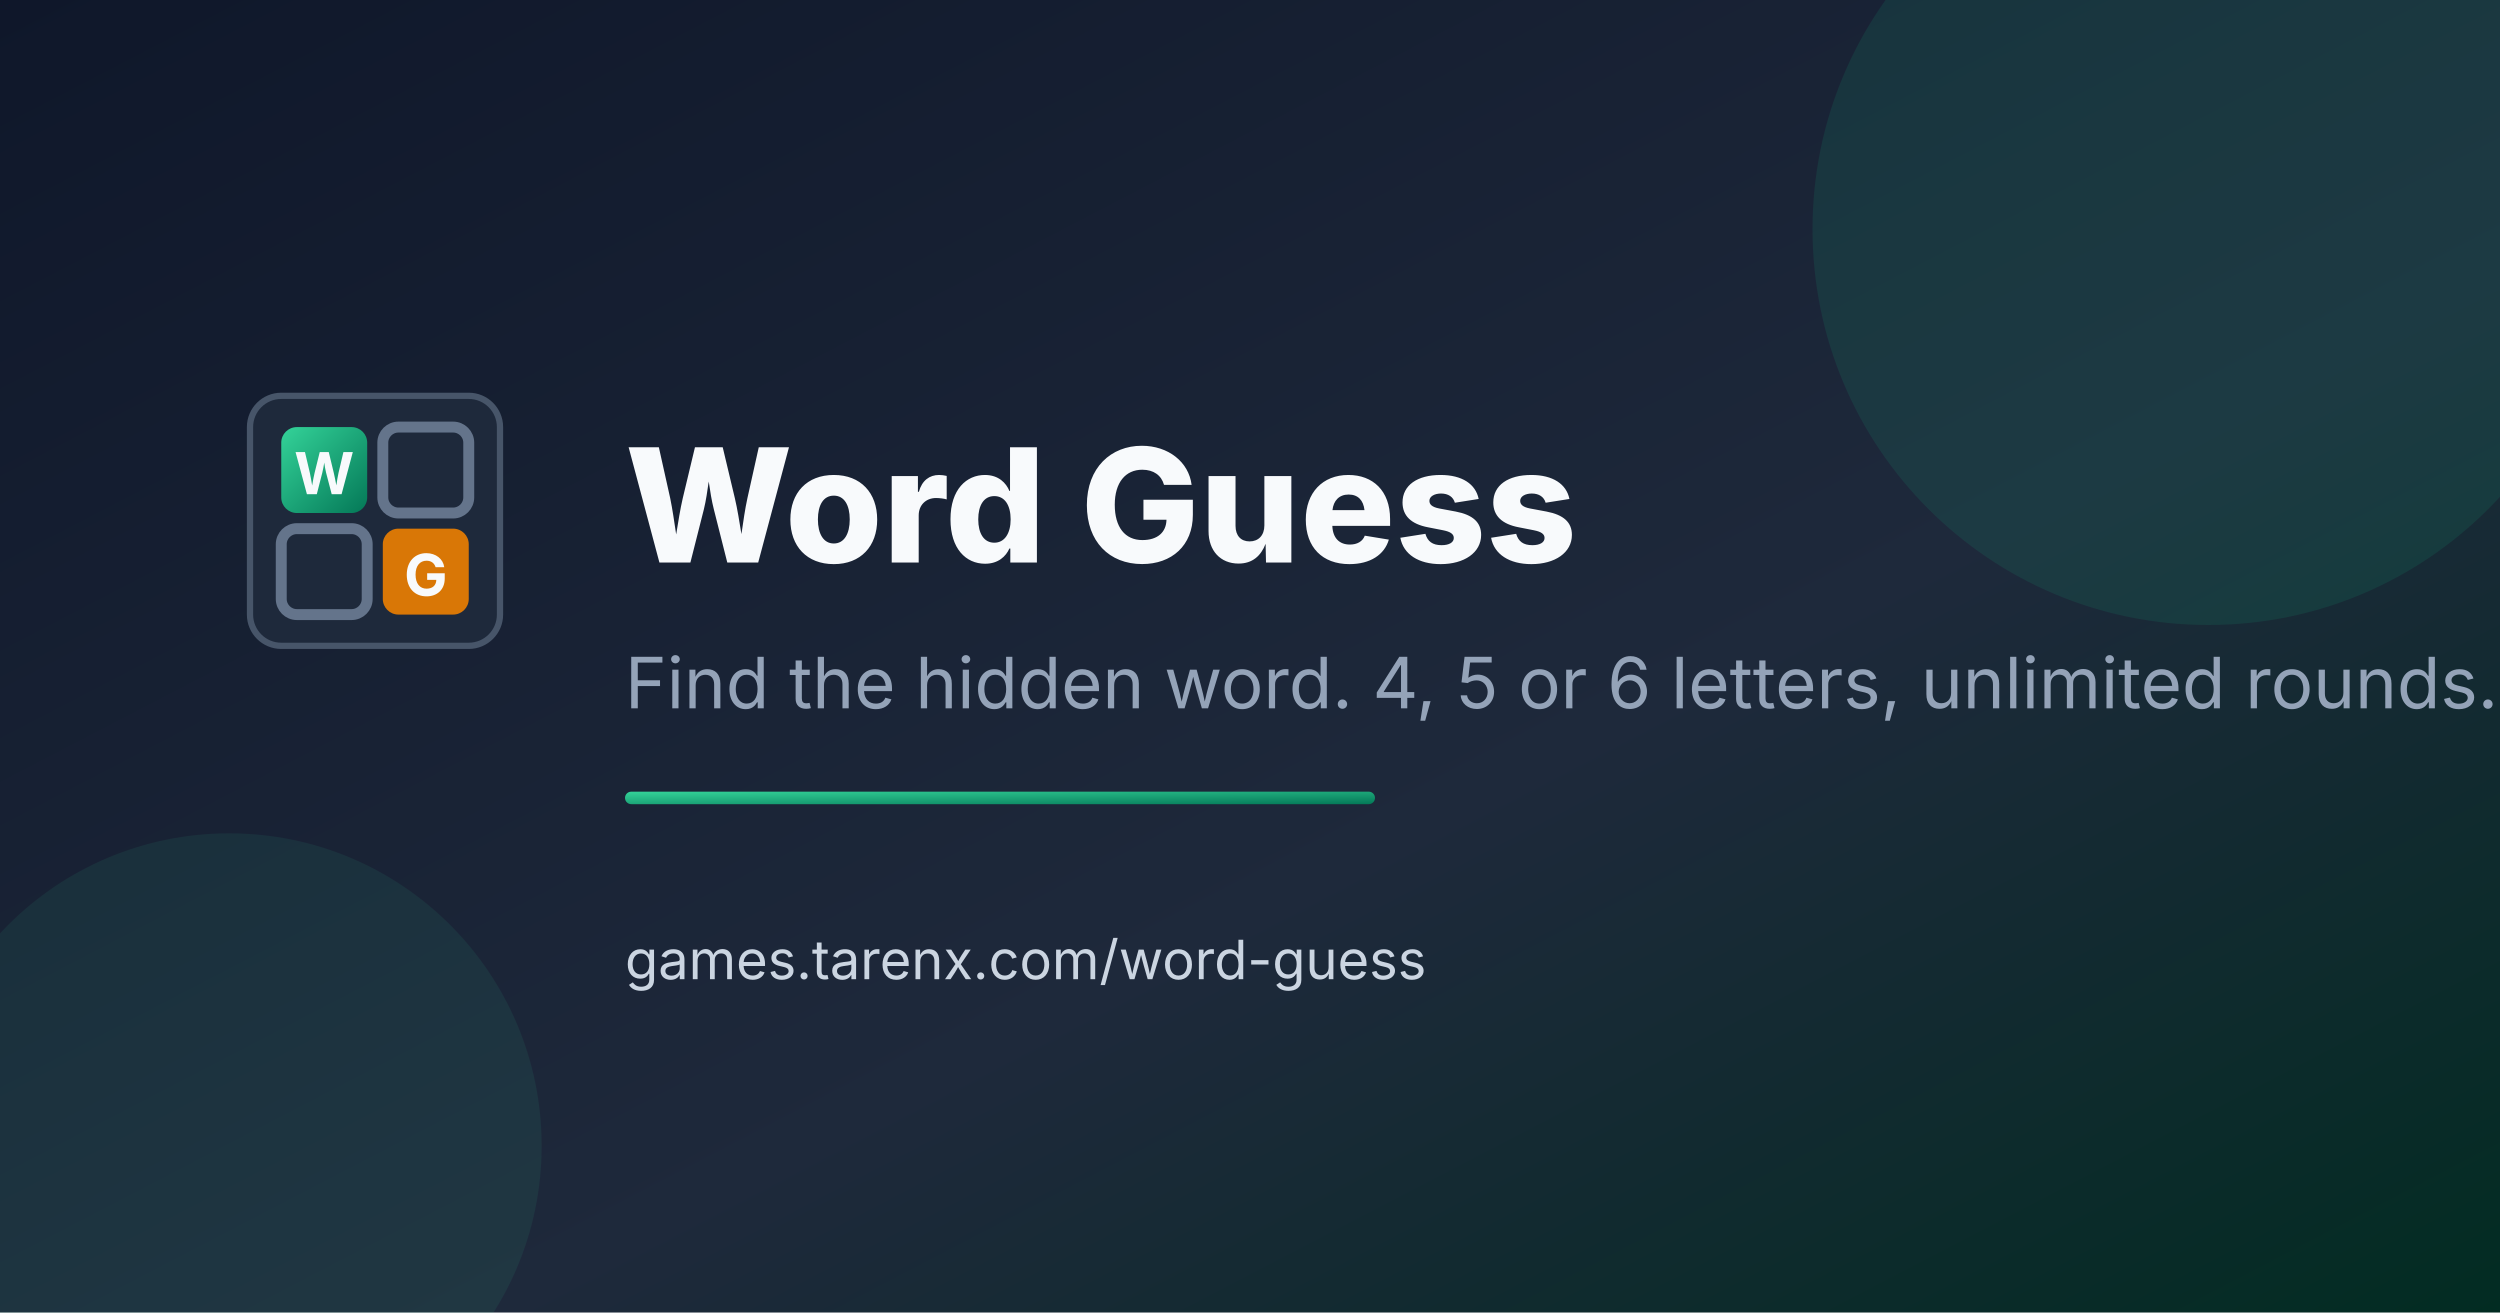
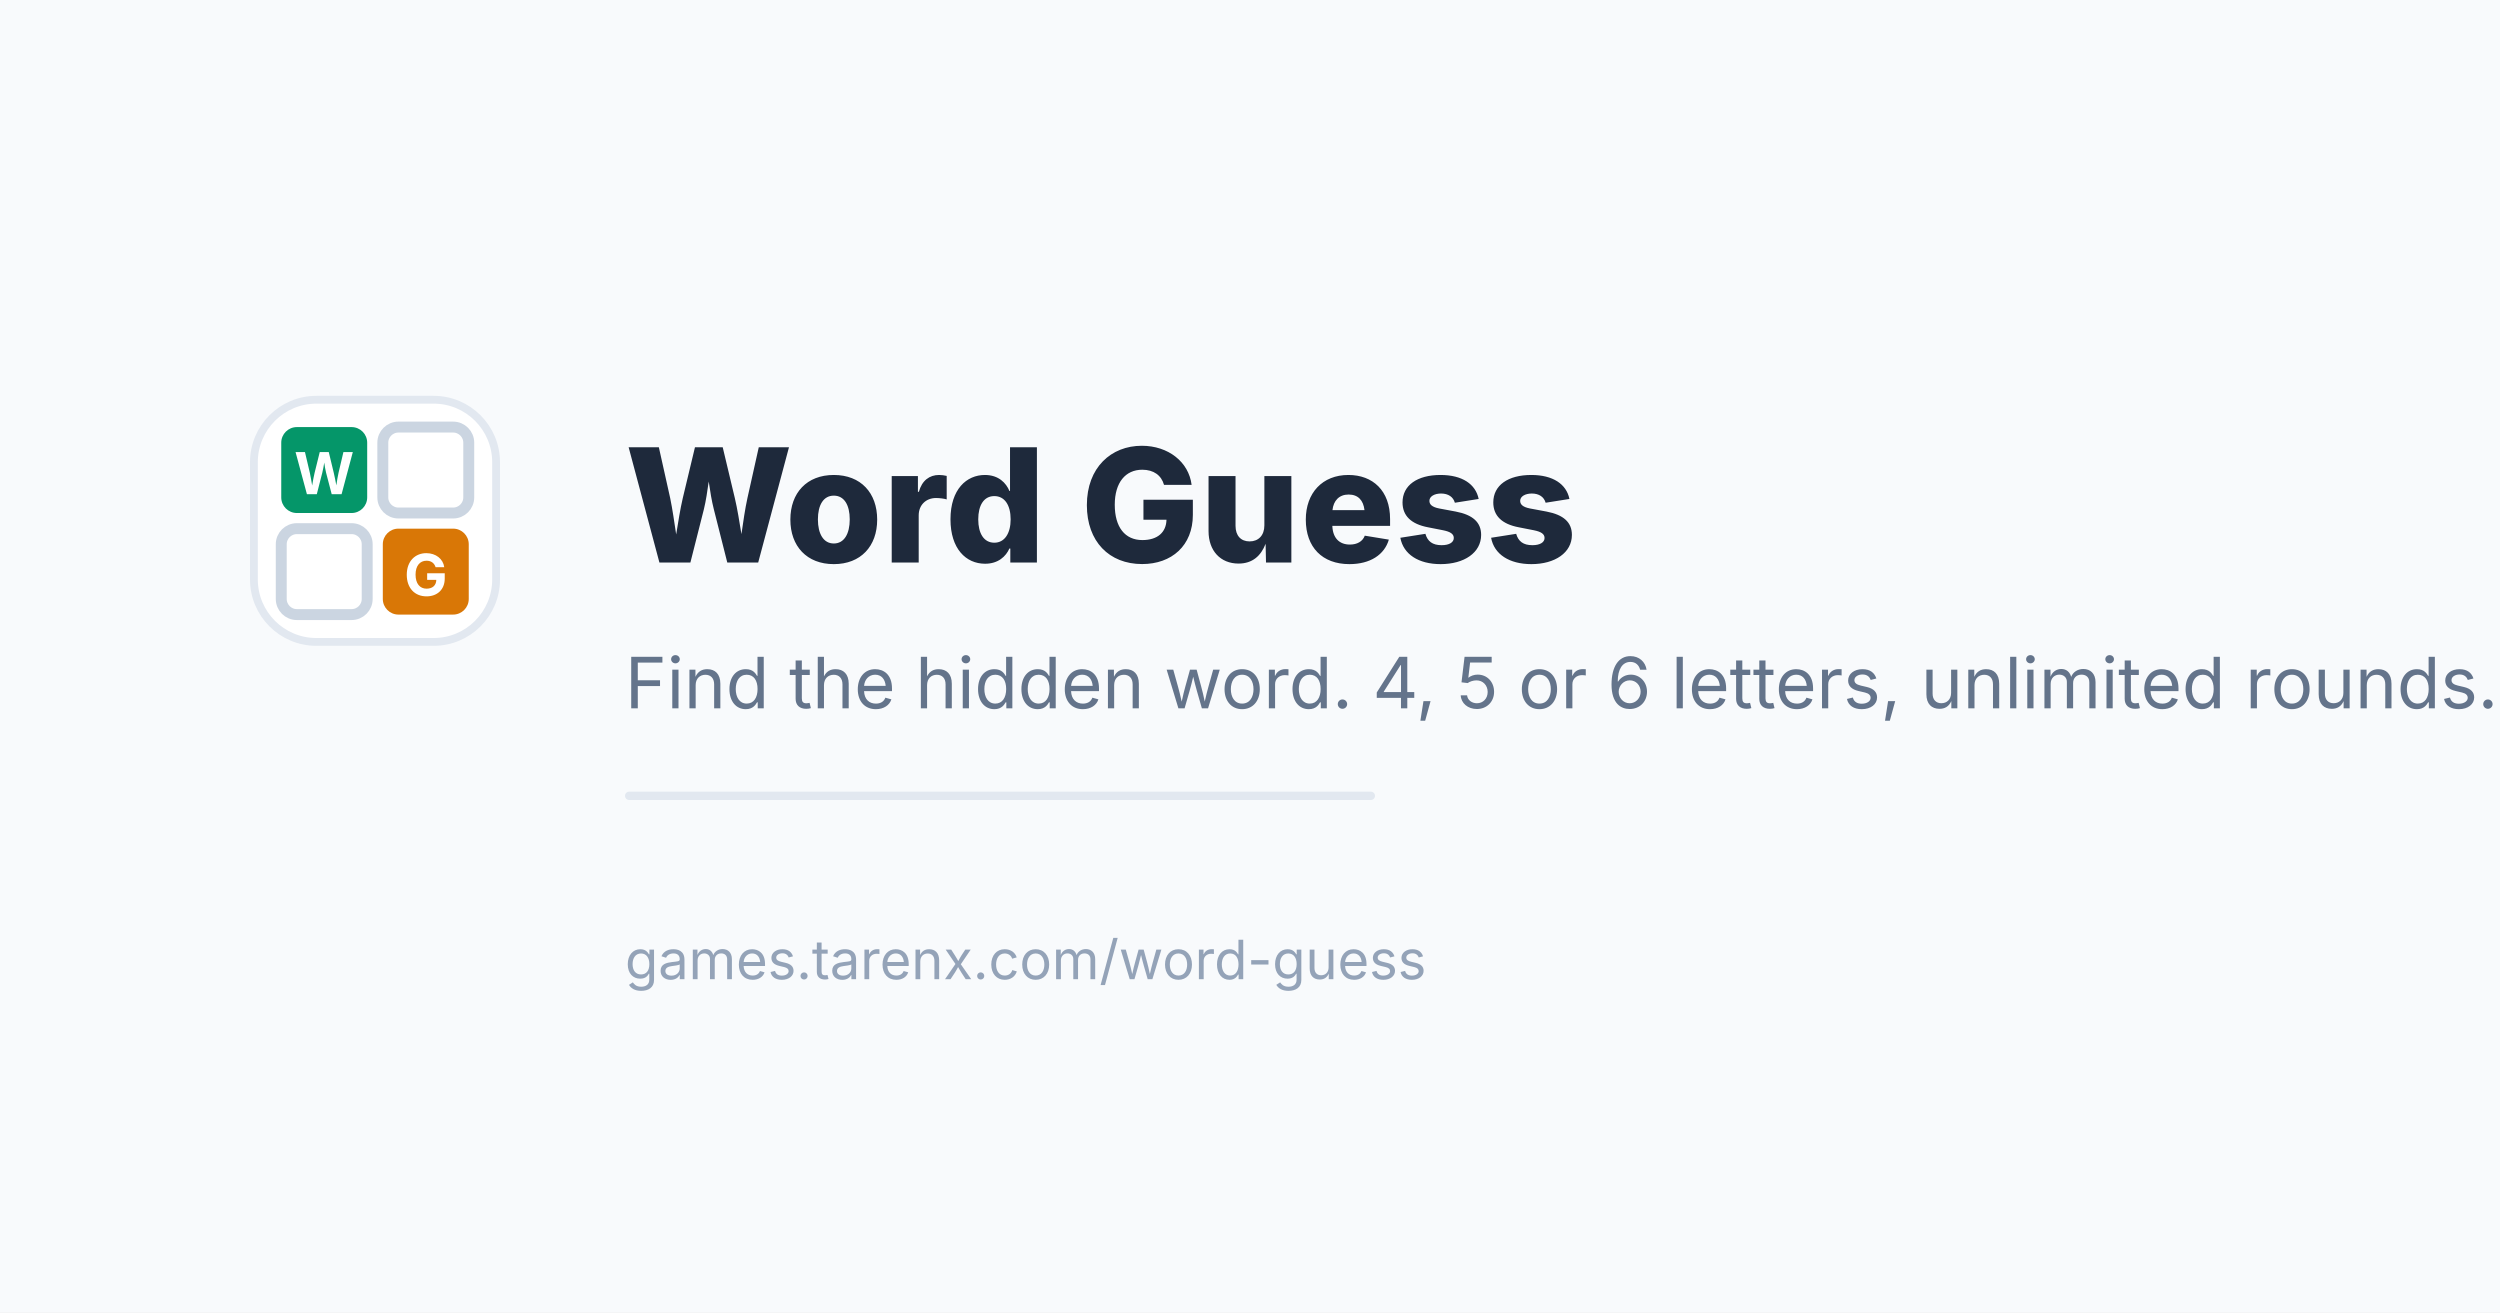
<svg xmlns="http://www.w3.org/2000/svg" viewBox="0 0 1200 630" width="1200" height="630">
-   <defs>
-     <linearGradient id="wgOgBg" x1="0%" y1="0%" x2="100%" y2="100%">
-       <stop offset="0%" stop-color="#0F172A" />
-       <stop offset="60%" stop-color="#1E293B" />
-       <stop offset="100%" stop-color="#022C22" />
-     </linearGradient>
-     <linearGradient id="wgOgGrad" x1="0%" y1="0%" x2="100%" y2="100%">
-       <stop offset="0%" stop-color="#34D399" />
-       <stop offset="100%" stop-color="#047857" />
-     </linearGradient>
-   </defs>
-   <rect width="1200" height="630" fill="url(#wgOgBg)" />
-   <circle cx="1060" cy="110" r="190" fill="#10B981" opacity="0.12" />
-   <circle cx="110" cy="550" r="150" fill="#34D399" opacity="0.08" />
+   <rect width="1200" height="630" fill="#F8FAFC" />
  <g transform="translate(120, 190) scale(3.75)">
-     <rect width="32" height="32" rx="4" fill="#1E293B" stroke="#475569" stroke-width="0.8" />
-     <g font-family="system-ui, -apple-system, 'Segoe UI', sans-serif" font-weight="700" fill="#F8FAFC" text-anchor="middle">
-       <rect x="4" y="4" width="11" height="11" rx="2" fill="url(#wgOgGrad)" />
-       <text x="9.5" y="9.9" font-size="7.4" dominant-baseline="central">W</text>
-       <rect x="17" y="4" width="11" height="11" rx="2" fill="none" stroke="#64748B" stroke-width="1.4" />
-       <rect x="4" y="17" width="11" height="11" rx="2" fill="none" stroke="#64748B" stroke-width="1.4" />
-       <rect x="17" y="17" width="11" height="11" rx="2" fill="#D97706" />
-       <text x="22.5" y="22.9" font-size="7.4" dominant-baseline="central">G</text>
-     </g>
+     <rect x="0.5" y="0.5" width="31" height="31" rx="8" fill="#FFFFFF" stroke="#E2E8F0" stroke-width="1" />
+     <rect x="4" y="4" width="11" height="11" rx="2" fill="#059669" />
+     <text x="9.5" y="9.9" font-family="system-ui, -apple-system, 'Segoe UI', sans-serif" font-size="7.4" font-weight="700" fill="#FFFFFF" text-anchor="middle" dominant-baseline="central">W</text>
+     <rect x="17" y="4" width="11" height="11" rx="2" fill="none" stroke="#CBD5E1" stroke-width="1.4" />
+     <rect x="4" y="17" width="11" height="11" rx="2" fill="none" stroke="#CBD5E1" stroke-width="1.4" />
+     <rect x="17" y="17" width="11" height="11" rx="2" fill="#D97706" />
+     <text x="22.5" y="22.9" font-family="system-ui, -apple-system, 'Segoe UI', sans-serif" font-size="7.4" font-weight="700" fill="#FFFFFF" text-anchor="middle" dominant-baseline="central">G</text>
  </g>
-   <text x="300" y="270" font-family="system-ui, -apple-system, 'Segoe UI', sans-serif" font-size="76" font-weight="800" fill="#F8FAFC">Word Guess</text>
-   <text x="300" y="340" font-family="system-ui, -apple-system, 'Segoe UI', sans-serif" font-size="34" font-weight="400" fill="#94A3B8">Find the hidden word. 4, 5 or 6 letters, unlimited rounds.</text>
-   <rect x="300" y="380" width="360" height="6" rx="3" fill="url(#wgOgGrad)" />
-   <text x="300" y="470" font-family="system-ui, -apple-system, 'Segoe UI', sans-serif" font-size="26" fill="#CBD5E1">games.tarenx.com/word-guess</text>
+   <text x="300" y="270" font-family="system-ui, -apple-system, 'Segoe UI', sans-serif" font-size="76" font-weight="800" fill="#1E293B">Word Guess</text>
+   <text x="300" y="340" font-family="system-ui, -apple-system, 'Segoe UI', sans-serif" font-size="34" font-weight="400" fill="#64748B">Find the hidden word. 4, 5 or 6 letters, unlimited rounds.</text>
+   <text x="300" y="470" font-family="system-ui, -apple-system, 'Segoe UI', sans-serif" font-size="26" font-weight="400" fill="#94A3B8">games.tarenx.com/word-guess</text>
+   <rect x="300" y="380" width="360" height="4" rx="2" fill="#E2E8F0" />
</svg>
